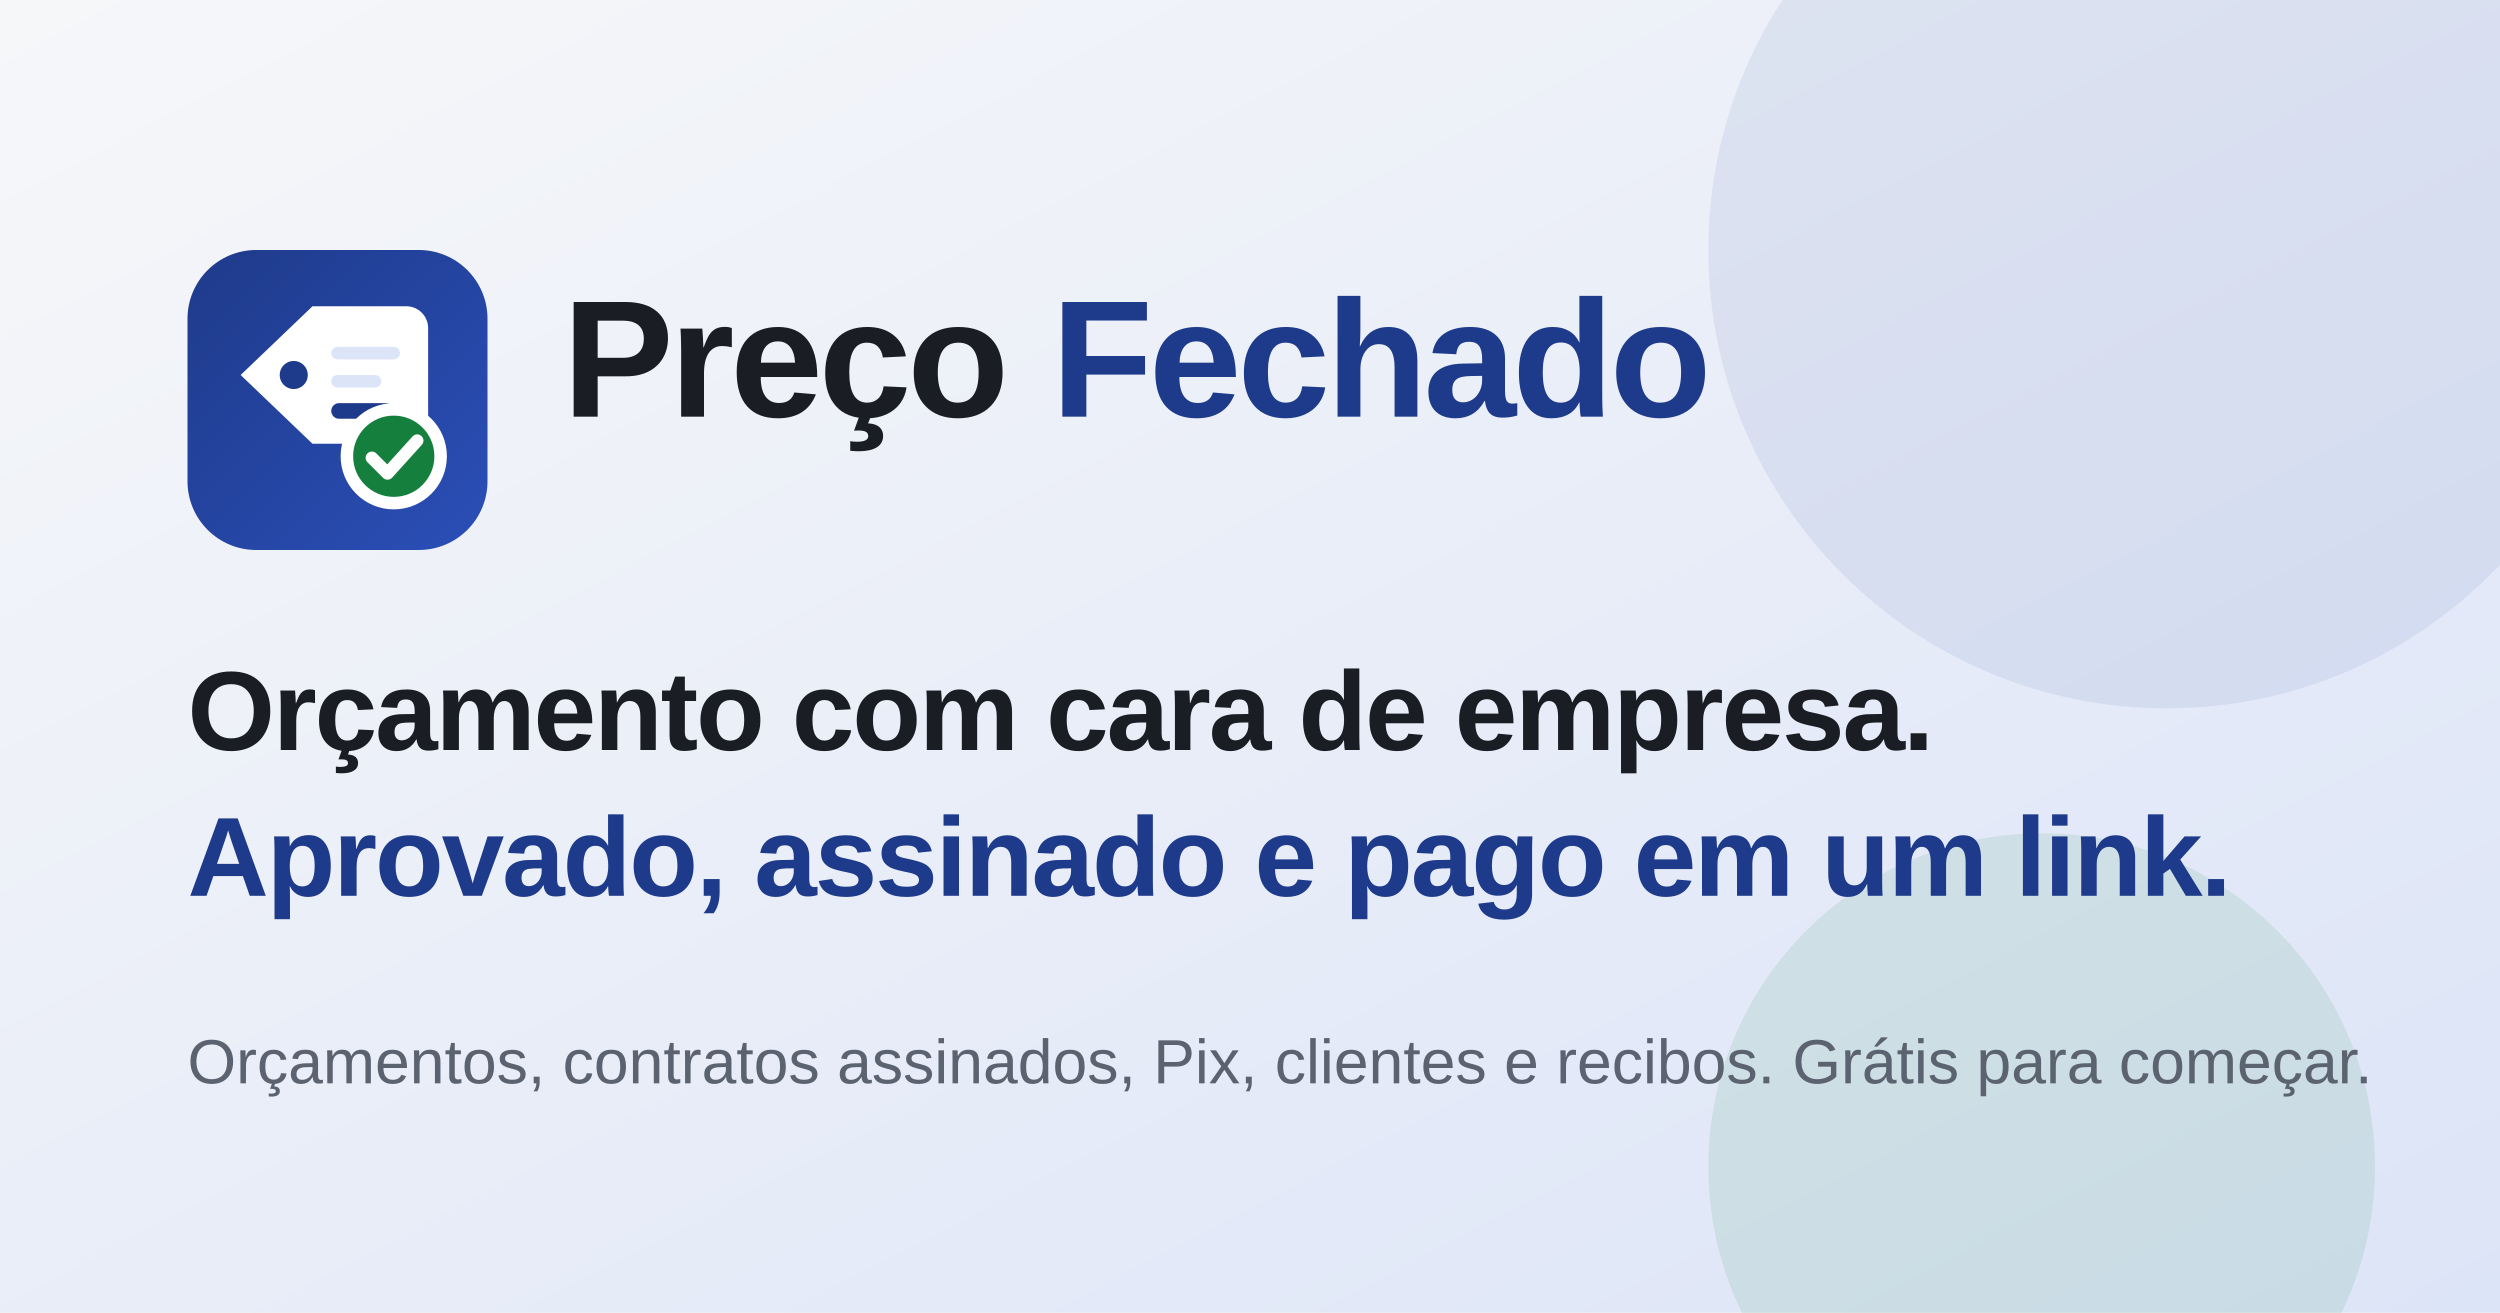
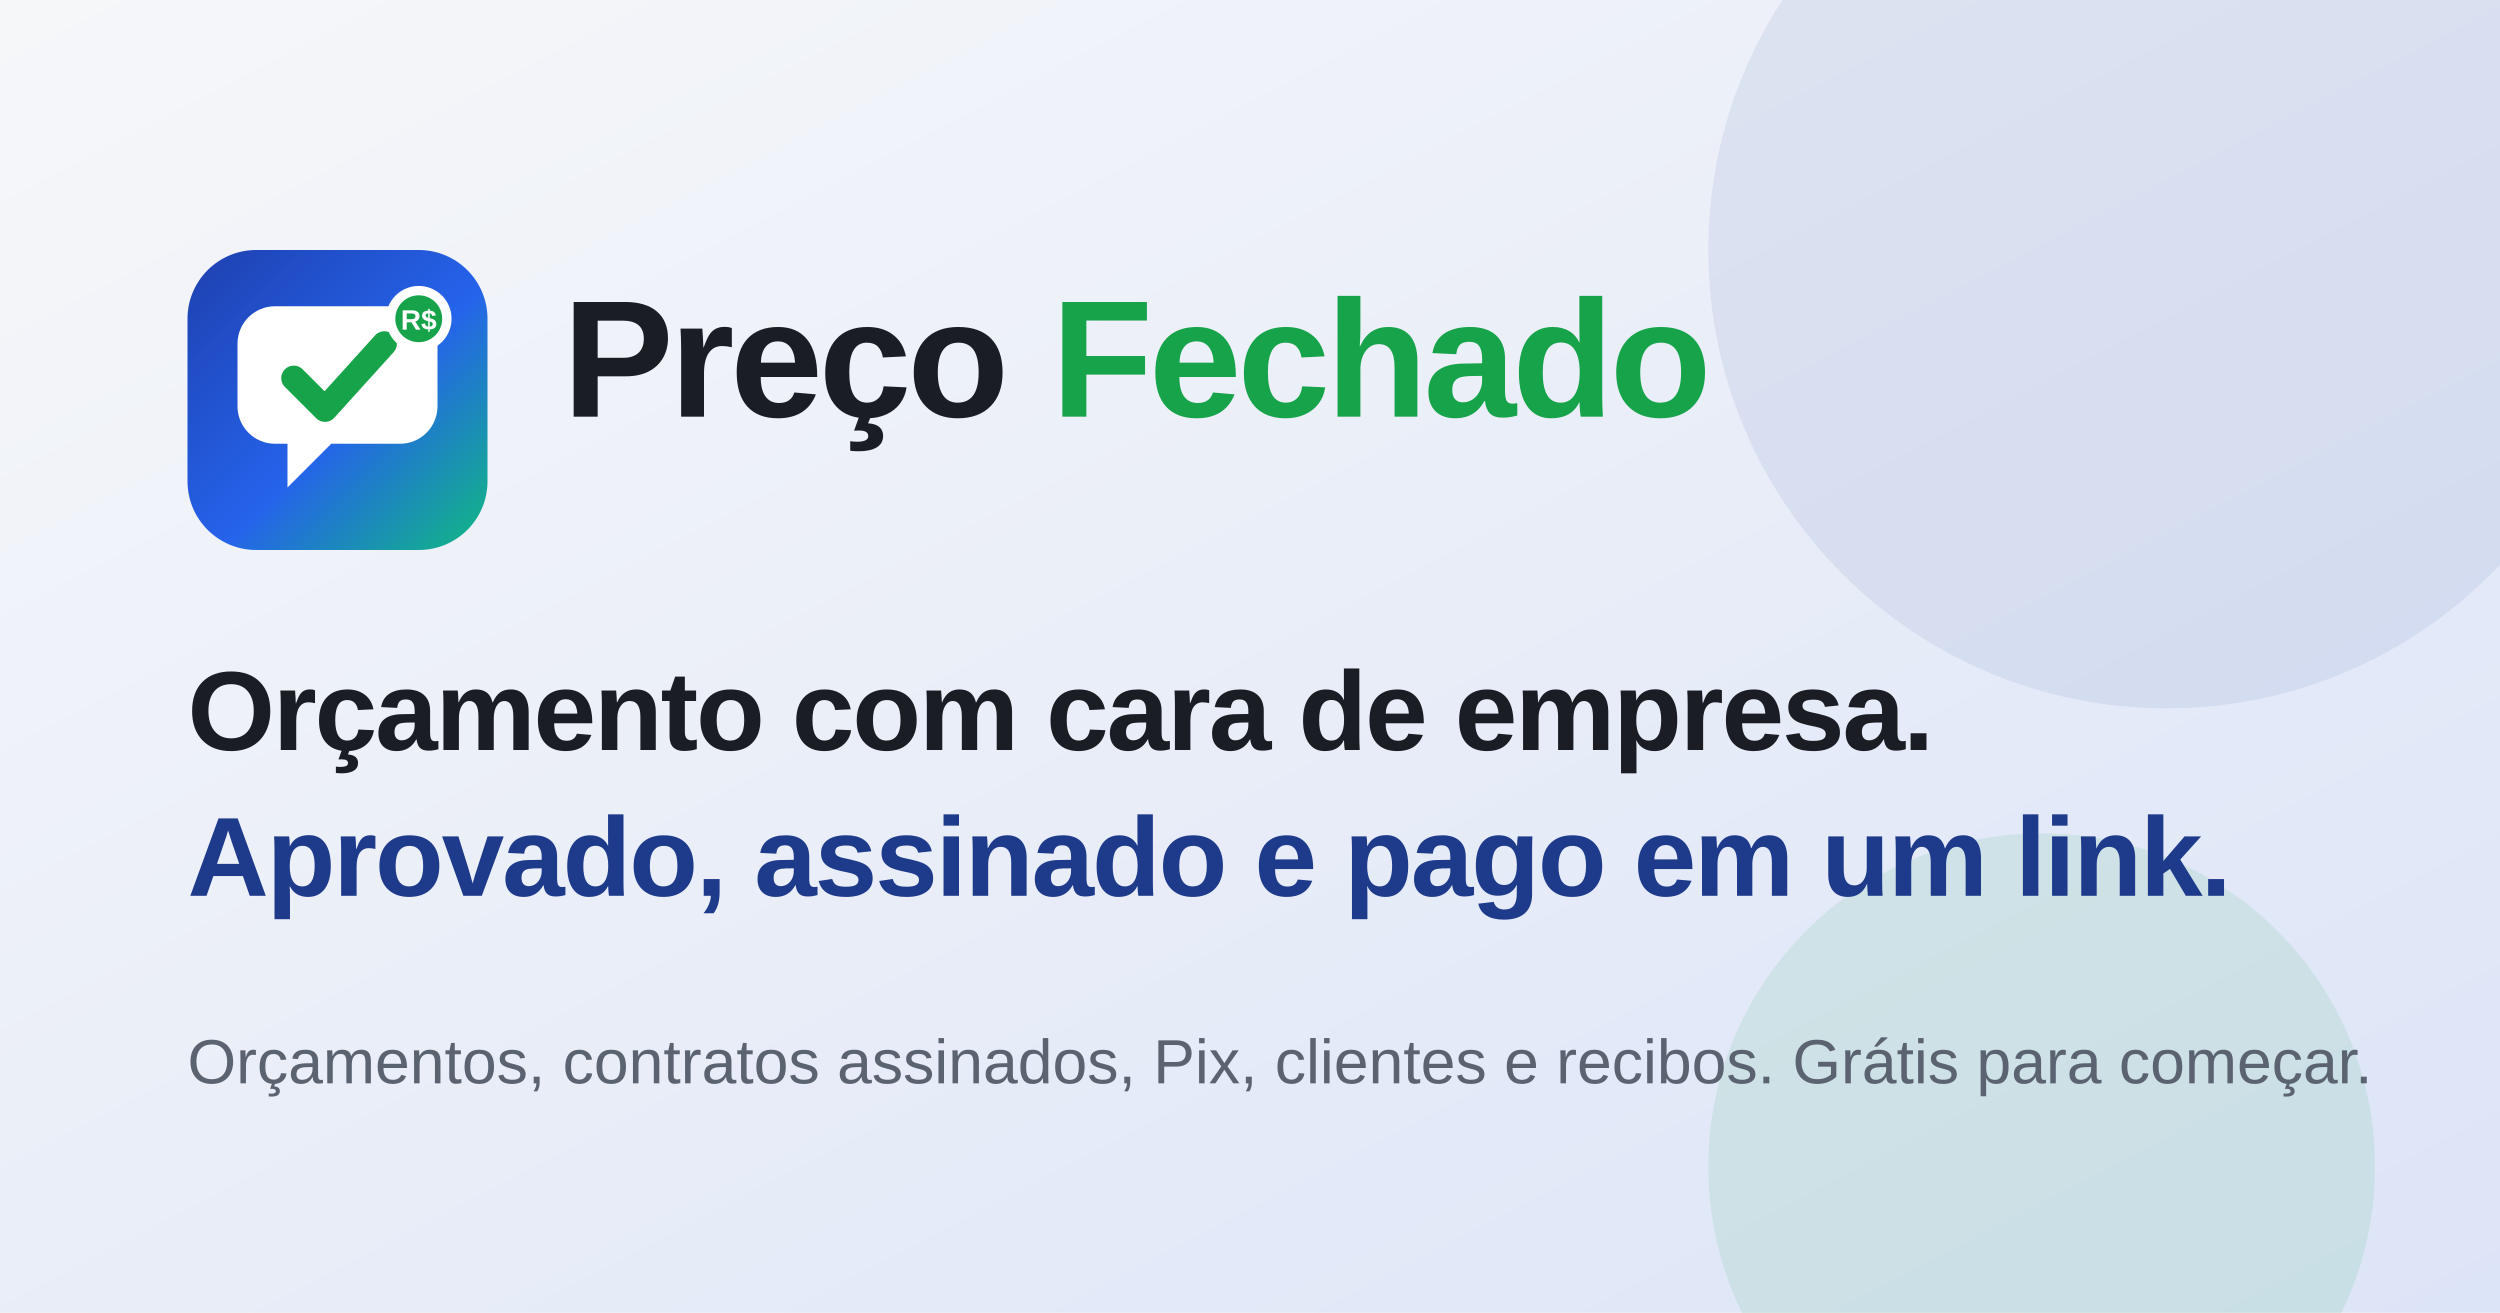
<svg xmlns="http://www.w3.org/2000/svg" viewBox="0 0 1200 630" width="1200" height="630">
  <defs>
    <linearGradient id="bg" x1="0" y1="0" x2="1" y2="1">
      <stop offset="0" stop-color="#F6F7F9" />
      <stop offset="1" stop-color="#DCE4F7" />
    </linearGradient>
    <linearGradient id="g" x1="0" y1="0" x2="1" y2="1">
-       <stop offset="0" stop-color="#1E3A8A" />
-       <stop offset="1" stop-color="#2B4FB8" />
+       <stop offset="0" stop-color="#1E40AF" />
+       <stop offset="0.55" stop-color="#2563EB" />
+       <stop offset="1" stop-color="#10B981" />
    </linearGradient>
  </defs>
  <rect width="1200" height="630" fill="url(#bg)" />
  <circle cx="1040" cy="120" r="220" fill="#1E3A8A" opacity="0.08" />
-   <circle cx="980" cy="560" r="160" fill="#15803D" opacity="0.10" />
+   <circle cx="980" cy="560" r="160" fill="#16A34A" opacity="0.10" />
  <g transform="translate(90 120) scale(1.5)">
    <rect width="96" height="96" rx="22" fill="url(#g)" />
-     <path d="M40 18 H70 a7 7 0 0 1 7 7 V55 a7 7 0 0 1 -7 7 H40 L17 40 Z" fill="#FFFFFF" />
-     <circle cx="34" cy="40" r="4.5" fill="#1E3A8A" />
-     <rect x="46" y="31" width="22" height="4" rx="2" fill="#DCE4F7" />
-     <rect x="46" y="40" width="16" height="4" rx="2" fill="#DCE4F7" />
-     <rect x="46" y="49" width="20" height="5" rx="2.5" fill="#1E3A8A" />
-     <circle cx="66" cy="66" r="15" fill="#15803D" stroke="#FFFFFF" stroke-width="4" />
-     <path d="M59 66.5 L64 71.5 L73.5 61" fill="none" stroke="#FFFFFF" stroke-width="4" stroke-linecap="round" stroke-linejoin="round" />
+     <path d="M28 18 H68 a12 12 0 0 1 12 12 V50 a12 12 0 0 1 -12 12 H46 L32 76 V62 H28 a12 12 0 0 1 -12 -12 V30 a12 12 0 0 1 12 -12 Z" fill="#FFFFFF" />
+     <path d="M34 41 L44 51 L63 30" fill="none" stroke="#16A34A" stroke-width="8" stroke-linecap="round" stroke-linejoin="round" />
+     <circle cx="74" cy="22" r="9" fill="#16A34A" stroke="#FFFFFF" stroke-width="3" />
+     <text x="74" y="25.5" text-anchor="middle" font-family="Archivo, 'Segoe UI', Arial, sans-serif" font-weight="800" font-size="9" fill="#FFFFFF">R$</text>
  </g>
-   <text x="270" y="200" font-family="Archivo, 'Segoe UI', Arial, sans-serif" font-weight="800" font-size="80" letter-spacing="-2" fill="#1A1D23">Preço <tspan fill="#1E3A8A">Fechado</tspan>
+   <text x="270" y="200" font-family="Archivo, 'Segoe UI', Arial, sans-serif" font-weight="800" font-size="80" letter-spacing="-2" fill="#1A1D23">Preço <tspan fill="#16A34A">Fechado</tspan>
  </text>
  <text x="90" y="360" font-family="Archivo, 'Segoe UI', Arial, sans-serif" font-weight="700" font-size="54" letter-spacing="-1" fill="#1A1D23">Orçamento com cara de empresa.</text>
  <text x="90" y="430" font-family="Archivo, 'Segoe UI', Arial, sans-serif" font-weight="700" font-size="54" letter-spacing="-1" fill="#1E3A8A">Aprovado, assinado e pago em um link.</text>
  <text x="90" y="520" font-family="Archivo, 'Segoe UI', Arial, sans-serif" font-size="30" fill="#5B6270">Orçamentos, contratos assinados, Pix, clientes e recibos. Grátis para começar.</text>
</svg>
